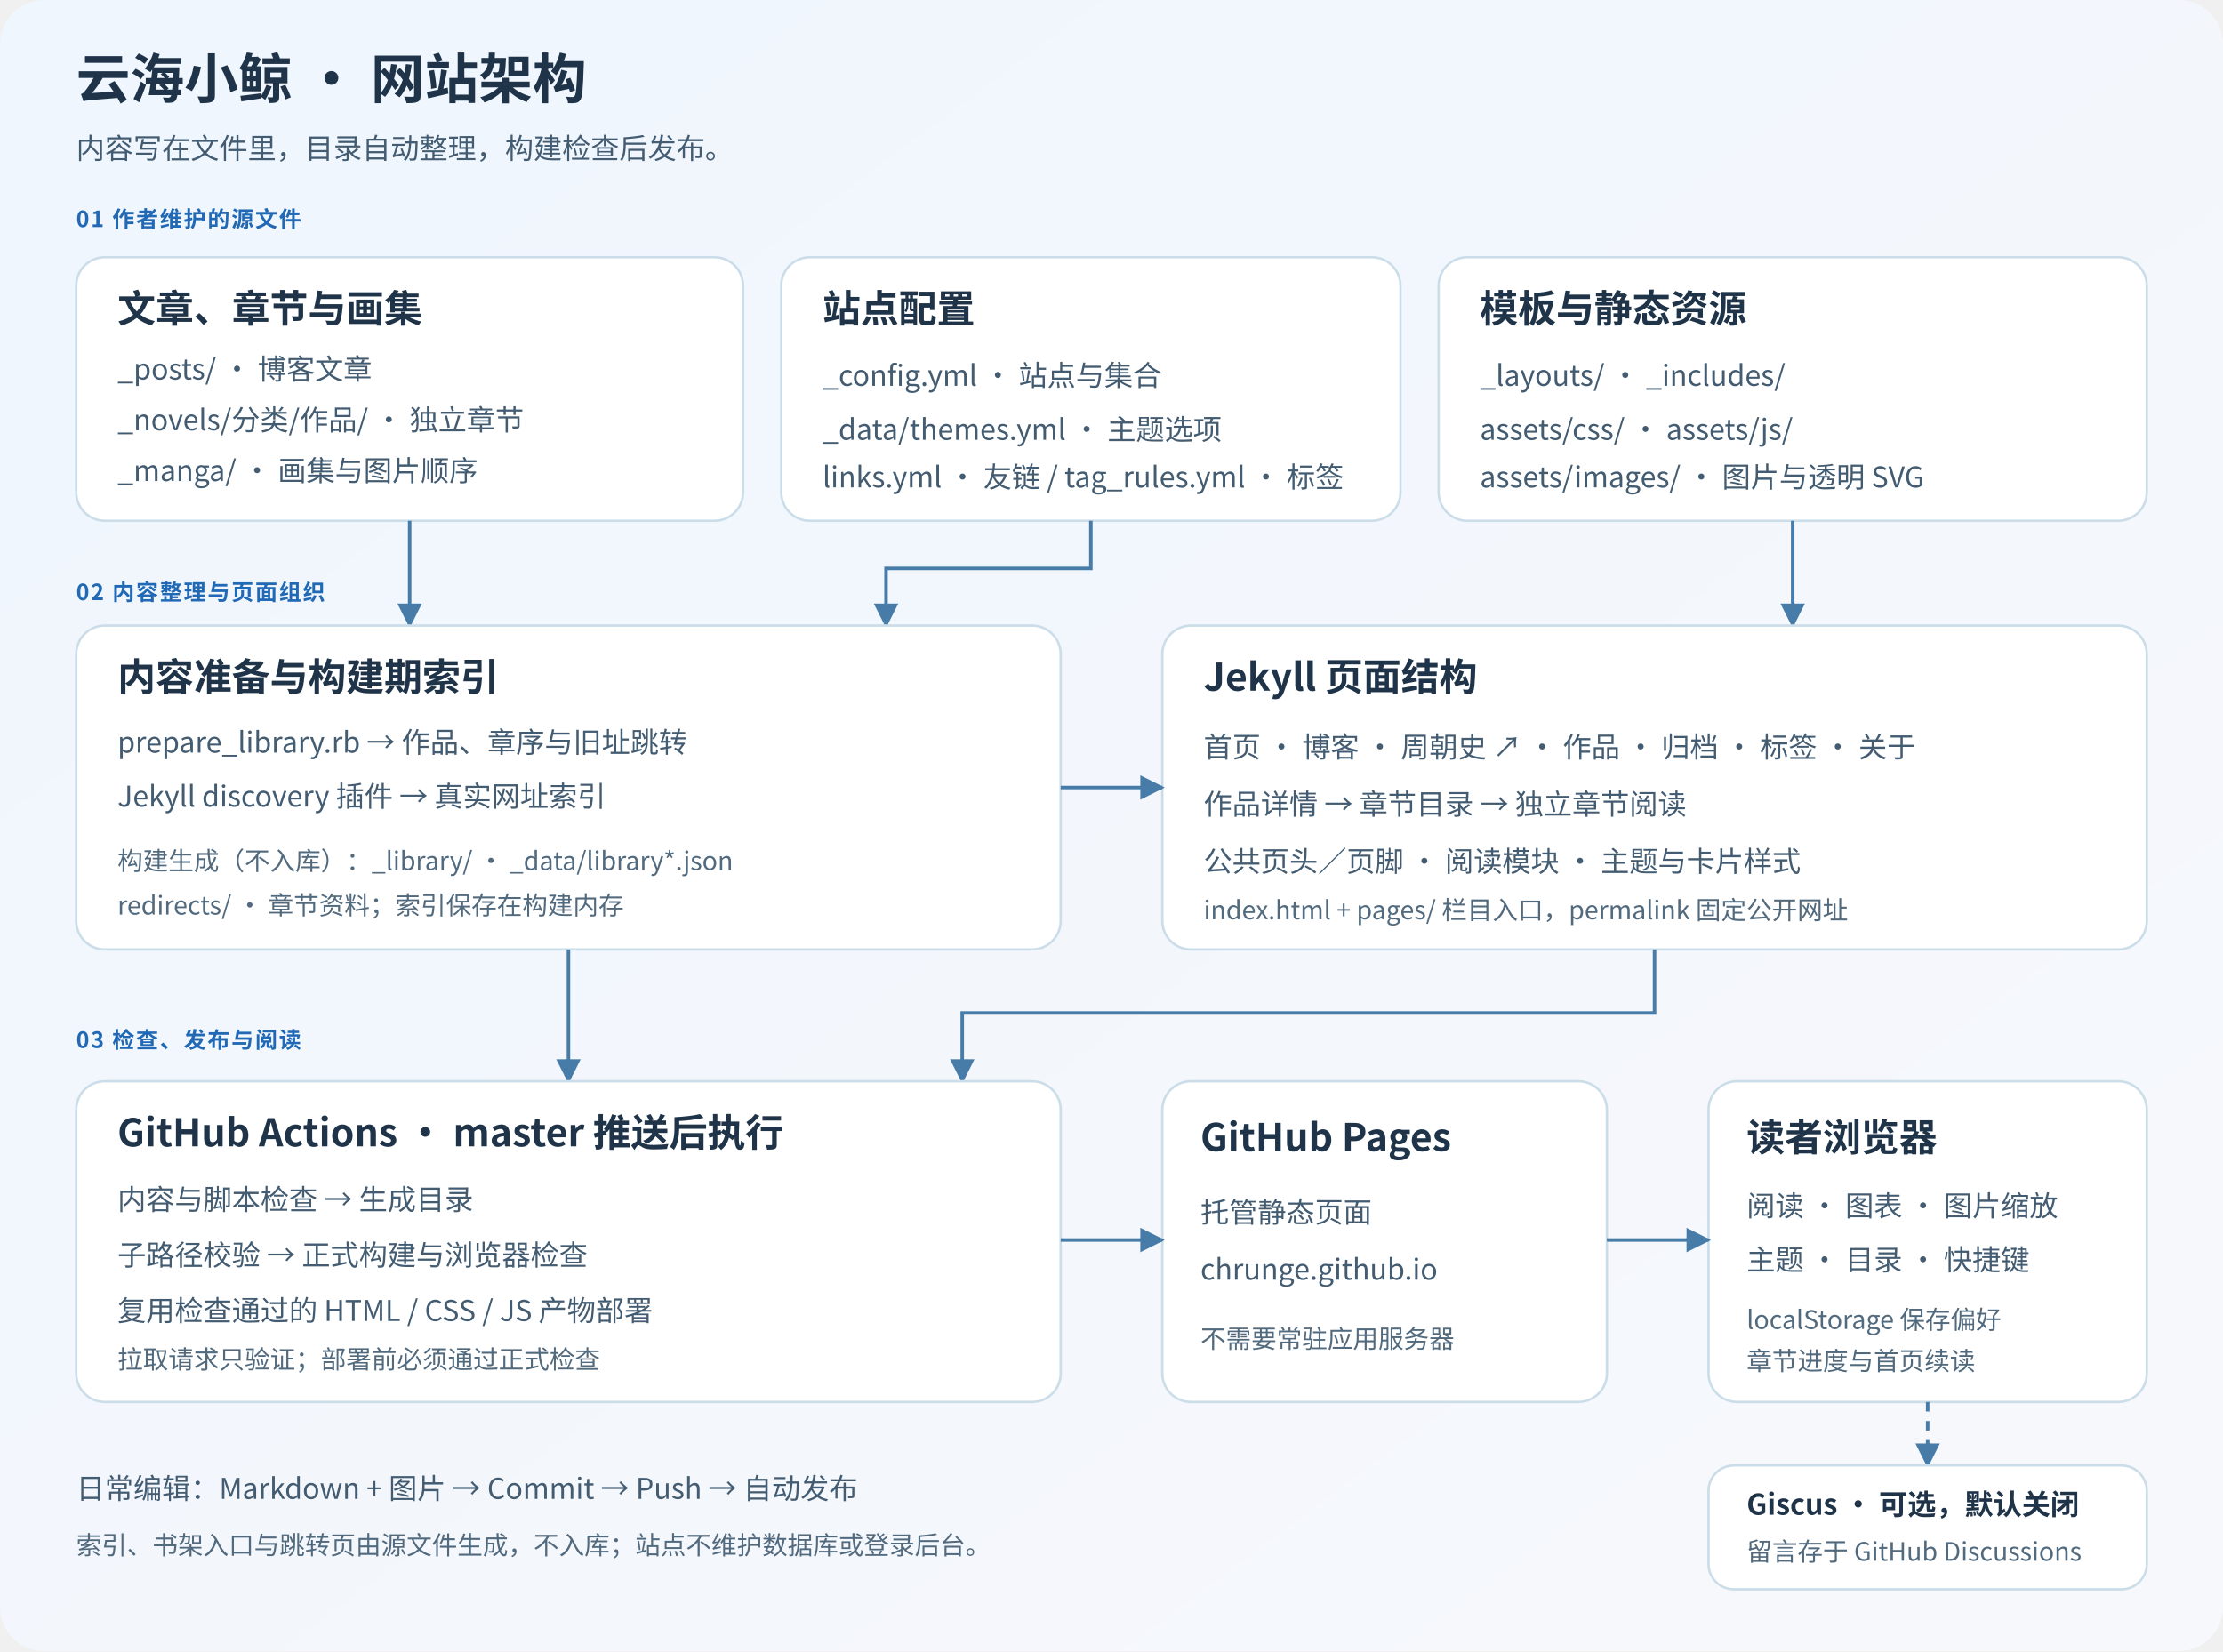
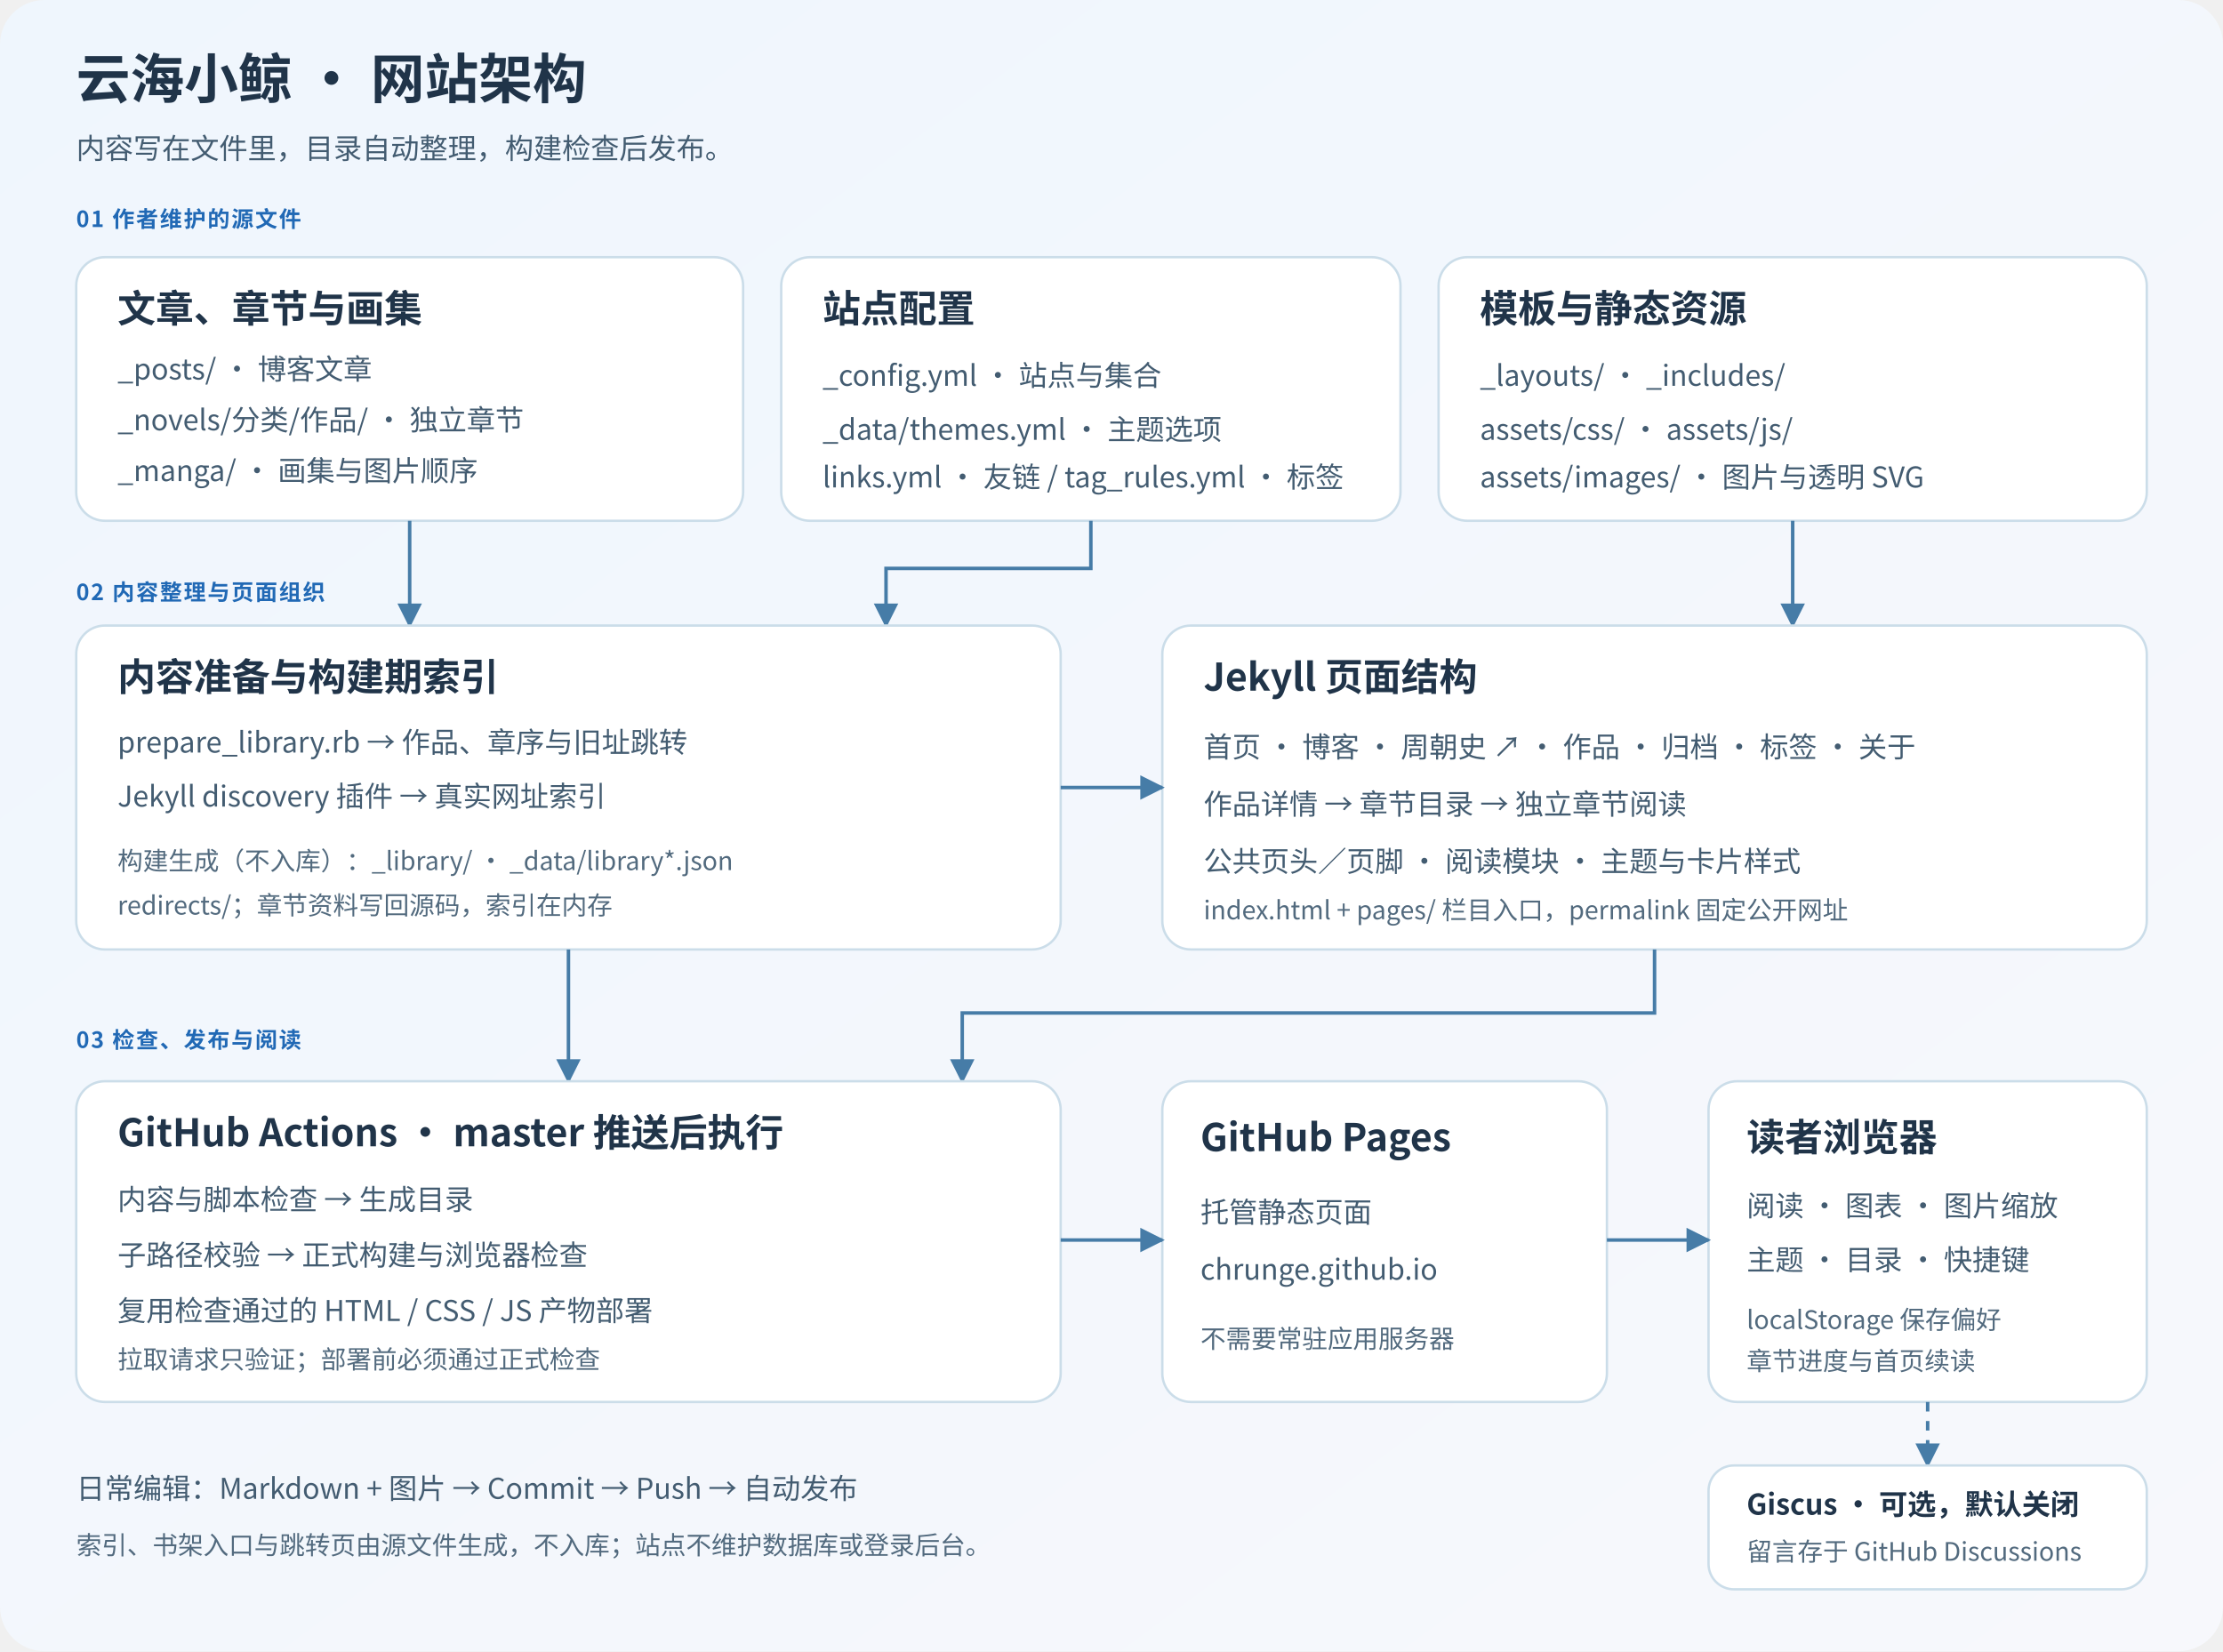
<svg xmlns="http://www.w3.org/2000/svg" width="1400" height="1040" viewBox="0 0 1400 1040" role="img" aria-labelledby="title description">
  <defs>
    <linearGradient id="background" x2="1" y2="1">
      <stop stop-color="#eff6fd" />
      <stop offset="1" stop-color="#f7f8fc" />
    </linearGradient>
    <marker id="arrow" viewBox="0 0 10 10" refX="9" refY="5" markerWidth="7" markerHeight="7" orient="auto">
      <path d="M0 0L10 5L0 10Z" fill="#467ca7" />
    </marker>
    <style>.heading{font-size:24px;font-weight:700;fill:#203449}.body{font-size:18px;fill:#435c71}.small{font-size:16px;fill:#526a7e}.eyebrow{font-size:14px;font-weight:700;letter-spacing:1px;fill:#2169b5}.box{fill:#fff;stroke:#cbdde9;stroke-width:1.5}.flow{fill:none;stroke:#467ca7;stroke-width:2.2;marker-end:url(#arrow)}</style>
  </defs>
  <rect width="1400" height="1040" rx="28" fill="url(#background)" />
  <g font-family="Microsoft YaHei, Noto Sans CJK SC, sans-serif">
    <text x="48" y="62" font-size="34" font-weight="700" fill="#203449">云海小鲸 · 网站架构</text>
    <text x="48" y="100" class="body">内容写在文件里，目录自动整理，构建检查后发布。</text>
    <text x="48" y="143" class="eyebrow">01  作者维护的源文件</text>
    <rect class="box" x="48" y="162" width="420" height="166" rx="18" />
    <text x="74" y="203" class="heading">文章、章节与画集</text>
    <text x="74" y="239" class="body">_posts/ · 博客文章</text>
    <text x="74" y="271" class="body">_novels/分类/作品/ · 独立章节</text>
    <text x="74" y="303" class="body">_manga/ · 画集与图片顺序</text>
    <rect class="box" x="492" y="162" width="390" height="166" rx="18" />
    <text x="518" y="203" class="heading">站点配置</text>
    <text x="518" y="243" class="body">_config.yml · 站点与集合</text>
    <text x="518" y="277" class="body">_data/themes.yml · 主题选项</text>
    <text x="518" y="307" class="body">links.yml · 友链 / tag_rules.yml · 标签</text>
    <rect class="box" x="906" y="162" width="446" height="166" rx="18" />
    <text x="932" y="203" class="heading">模板与静态资源</text>
    <text x="932" y="243" class="body">_layouts/ · _includes/</text>
    <text x="932" y="277" class="body">assets/css/ · assets/js/</text>
    <text x="932" y="307" class="body">assets/images/ · 图片与透明 SVG</text>
    <path class="flow" d="M258 328V394" />
    <path class="flow" d="M687 328V358H558V394" />
    <path class="flow" d="M1129 328V394" />
    <text x="48" y="378" class="eyebrow">02  内容整理与页面组织</text>
    <rect class="box" x="48" y="394" width="620" height="204" rx="18" />
    <text x="74" y="435" class="heading">内容准备与构建期索引</text>
    <text x="74" y="474" class="body">prepare_library.rb → 作品、章序与旧址跳转</text>
    <text x="74" y="508" class="body">Jekyll discovery 插件 → 真实网址索引</text>
    <text x="74" y="548" class="small">构建生成（不入库）：_library/ · _data/library*.json</text>
-     <text x="74" y="576" class="small">redirects/ · 章节资料；索引保存在构建内存</text>
+     <text x="74" y="576" class="small">redirects/；章节资料写回源码，索引在内存</text>
    <rect class="box" x="732" y="394" width="620" height="204" rx="18" />
    <text x="758" y="435" class="heading">Jekyll 页面结构</text>
    <text x="758" y="477" class="body">首页 · 博客 · 周朝史 ↗ · 作品 · 归档 · 标签 · 关于</text>
    <text x="758" y="513" class="body">作品详情 → 章节目录 → 独立章节阅读</text>
    <text x="758" y="549" class="body">公共页头／页脚 · 阅读模块 · 主题与卡片样式</text>
    <text x="758" y="579" class="small">index.html + pages/ 栏目入口，permalink 固定公开网址</text>
    <path class="flow" d="M668 496H732" />
    <path class="flow" d="M358 598V681" />
    <path class="flow" d="M1042 598V638H606V681" />
    <text x="48" y="660" class="eyebrow">03  检查、发布与阅读</text>
    <rect class="box" x="48" y="681" width="620" height="202" rx="18" />
    <text x="74" y="722" class="heading">GitHub Actions · master 推送后执行</text>
    <text x="74" y="762" class="body">内容与脚本检查 → 生成目录</text>
    <text x="74" y="797" class="body">子路径校验 → 正式构建与浏览器检查</text>
    <text x="74" y="832" class="body">复用检查通过的 HTML / CSS / JS 产物部署</text>
    <text x="74" y="862" class="small">拉取请求只验证；部署前必须通过正式检查</text>
    <rect class="box" x="732" y="681" width="280" height="202" rx="18" />
    <text x="756" y="725" class="heading">GitHub Pages</text>
    <text x="756" y="770" class="body">托管静态页面</text>
    <text x="756" y="806" class="body">chrunge.github.io</text>
    <text x="756" y="849" class="small">不需要常驻应用服务器</text>
    <rect class="box" x="1076" y="681" width="276" height="202" rx="18" />
    <text x="1100" y="725" class="heading">读者浏览器</text>
    <text x="1100" y="766" class="body">阅读 · 图表 · 图片缩放</text>
    <text x="1100" y="800" class="body">主题 · 目录 · 快捷键</text>
    <text x="1100" y="837" class="small">localStorage 保存偏好</text>
    <text x="1100" y="863" class="small">章节进度与首页续读</text>
    <path class="flow" d="M668 781H732" />
    <path class="flow" d="M1012 781H1076" />
    <path class="flow" d="M1214 883V923" stroke-dasharray="6 6" />
    <rect class="box" x="1076" y="923" width="276" height="78" rx="16" />
    <text x="1100" y="954" font-size="18" font-weight="700" fill="#203449">Giscus · 可选，默认关闭</text>
    <text x="1100" y="983" class="small">留言存于 GitHub Discussions</text>
    <text x="48" y="944" class="body">日常编辑：Markdown + 图片 → Commit → Push → 自动发布</text>
    <text x="48" y="979" class="small">索引、书架入口与跳转页由源文件生成，不入库；站点不维护数据库或登录后台。</text>
  </g>
</svg>
